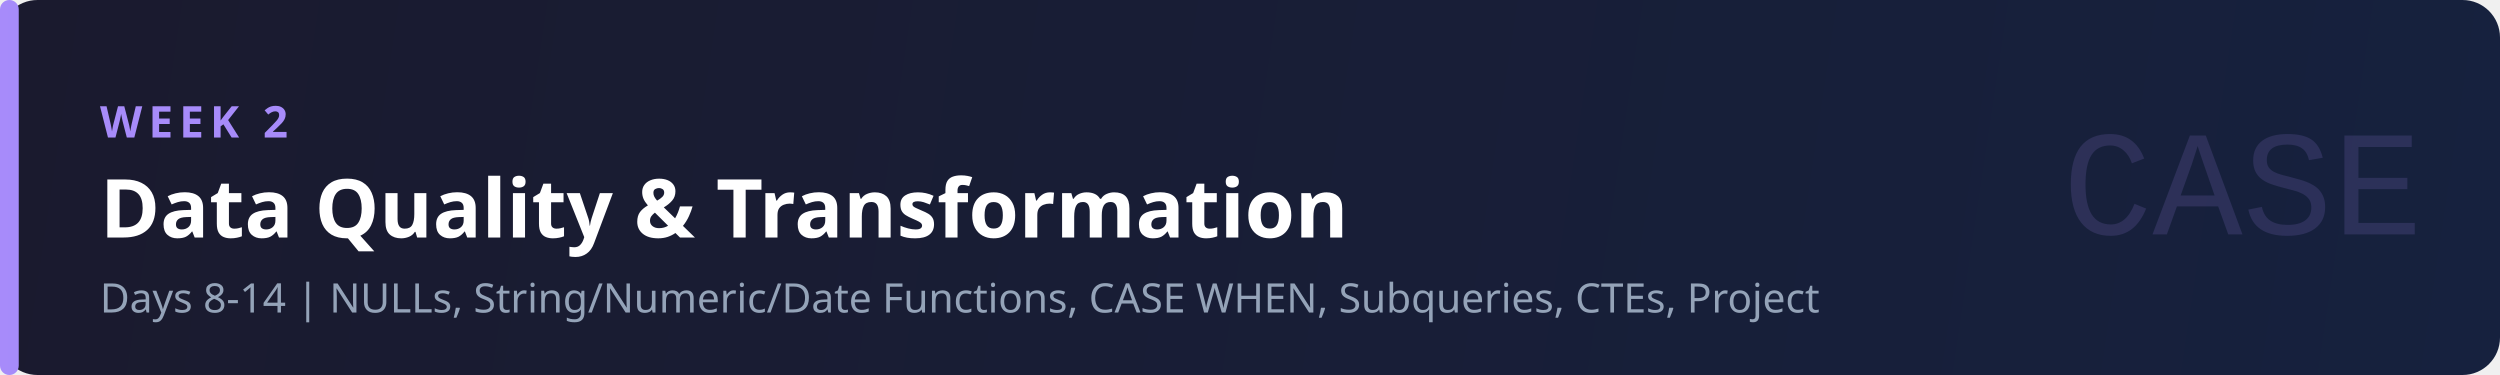
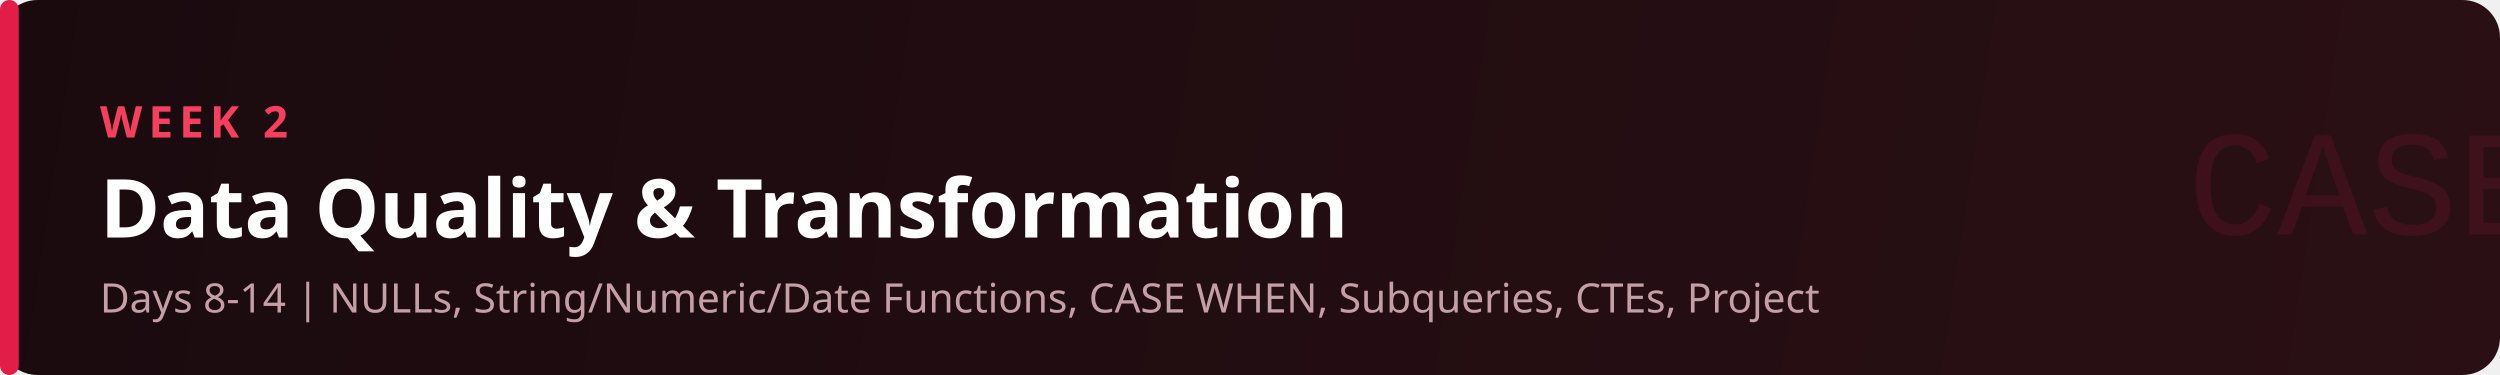
<svg xmlns="http://www.w3.org/2000/svg" viewBox="0 0 800 120" fill="none">
  <defs>
    <linearGradient id="w2" x1="0" y1="0" x2="800" y2="120" gradientUnits="userSpaceOnUse">
-       <stop offset="0%" stop-color="#1a1a2e" />
-       <stop offset="100%" stop-color="#16213e" />
+       <stop offset="0%" stop-color="#1a0a0e" />
+       <stop offset="100%" stop-color="#2a1015" />
    </linearGradient>
    <linearGradient id="accent2" x1="0" y1="0" x2="200" y2="0" gradientUnits="userSpaceOnUse">
-       <stop offset="0%" stop-color="#a78bfa" />
-       <stop offset="100%" stop-color="#818cf8" />
+       <stop offset="0%" stop-color="#e11d48" />
+       <stop offset="100%" stop-color="#f43f5e" />
    </linearGradient>
  </defs>
  <rect width="800" height="120" rx="12" fill="url(#w2)" />
  <rect x="0" y="0" width="6" height="120" rx="3" fill="url(#accent2)" />
-   <text x="32" y="44" font-family="Segoe UI, system-ui, sans-serif" font-size="14" font-weight="600" fill="#a78bfa" letter-spacing="2">WEEK 2</text>
+   <text x="32" y="44" font-family="Segoe UI, system-ui, sans-serif" font-size="14" font-weight="600" fill="#f43f5e" letter-spacing="2">WEEK 2</text>
  <text x="32" y="76" font-family="Segoe UI, system-ui, sans-serif" font-size="26" font-weight="700" fill="#ffffff">Data Quality &amp; Transformation</text>
-   <text x="32" y="100" font-family="Segoe UI, system-ui, sans-serif" font-size="13" fill="#94a3b8">Days 8-14  |  NULLs, String/Numeric/Date Functions, CASE WHEN, Subqueries, CTEs, Project</text>
-   <text x="660" y="75" font-family="Courier New, monospace" font-size="48" fill="#a78bfa" opacity="0.15">CASE</text>
+   <text x="32" y="100" font-family="Segoe UI, system-ui, sans-serif" font-size="13" fill="#c4a0a6">Days 8-14  |  NULLs, String/Numeric/Date Functions, CASE WHEN, Subqueries, CTEs, Project</text>
+   <text x="700" y="75" font-family="Courier New, monospace" font-size="48" fill="#e11d48" opacity="0.12">CASE</text>
</svg>
